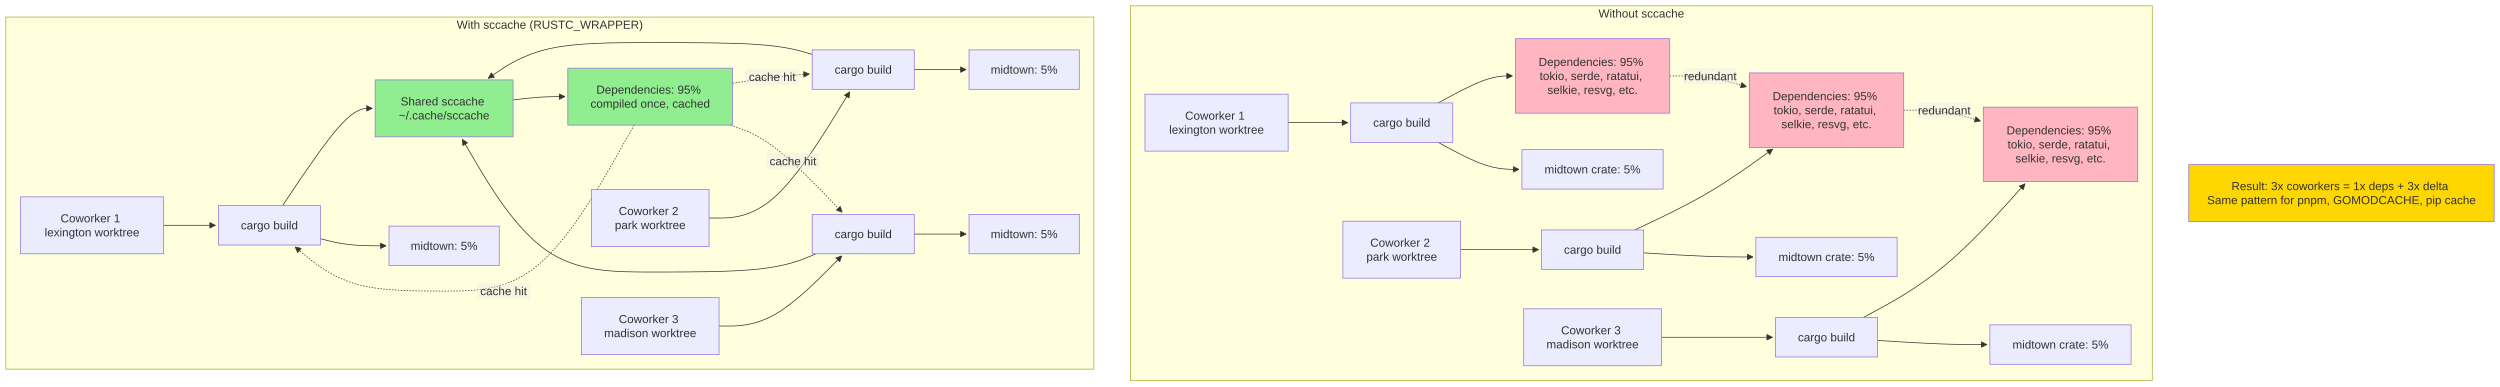
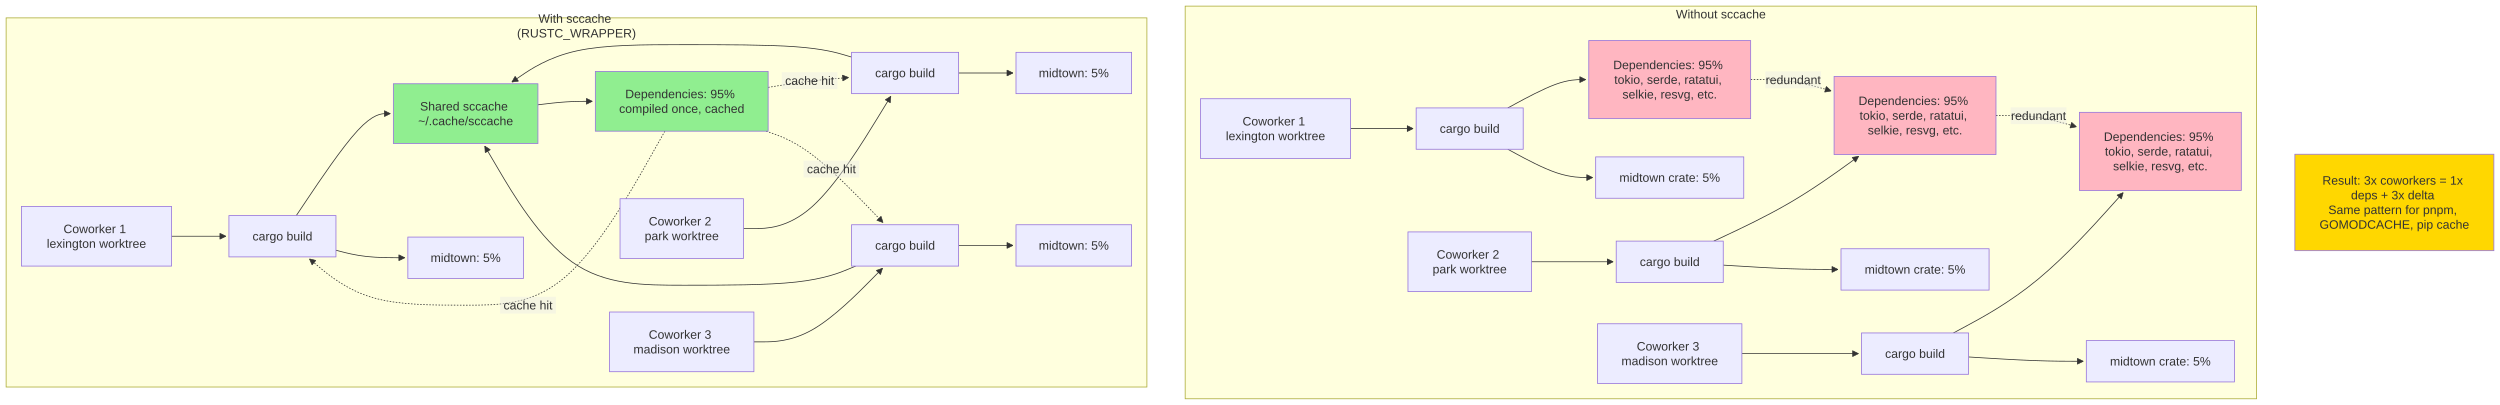
- <svg xmlns="http://www.w3.org/2000/svg" width="3424.547" height="529" viewBox="-8 -8 3424.547 529" class="mermaid">
+ <svg xmlns="http://www.w3.org/2000/svg" width="3266.227" height="529" viewBox="-8 -8 3266.227 529" class="mermaid">
  <style>
.mermaid{font-family:trebuchet ms, verdana, arial, sans-serif;font-size:16px;fill:#333333;}
.error-icon{fill:#552222;}
.error-text{fill:#552222;stroke:#552222;}
.edge-thickness-normal{stroke-width:1px;}
.edge-thickness-thick{stroke-width:3.5px;}
.edge-pattern-solid{stroke-dasharray:0;}
.edge-thickness-invisible{stroke-width:0;fill:none;}
.edge-pattern-dashed{stroke-dasharray:3;}
.edge-pattern-dotted{stroke-dasharray:2;}
.marker{fill:#333333;stroke:#333333;}
.marker.cross{stroke:#333333;}
svg{font-family:trebuchet ms, verdana, arial, sans-serif;font-size:16px;}
p{margin:0;}
.label{font-family:trebuchet ms, verdana, arial, sans-serif;color:#333333;}
.cluster-label text{fill:#333333;}
.cluster-label span{color:#333333;}
.cluster-label span p{background-color:transparent;}
.label text,span{fill:#333333;color:#333333;}
.node rect,.node circle,.node ellipse,.node polygon,.node path{fill:#ECECFF;stroke:#9370DB;stroke-width:1px;}
.rough-node .label text,.node .label text,.image-shape .label,.icon-shape .label{text-anchor:middle;}
.node .katex path{fill:#000;stroke:#000;stroke-width:1px;}
.rough-node .label,.node .label,.image-shape .label,.icon-shape .label{text-align:center;}
.node.clickable{cursor:pointer;}
.root .anchor path{fill:#333333!important;stroke-width:0;stroke:#333333;}
.arrowheadPath{fill:#333333;}
.edgePath .path{stroke:#333333;stroke-width:2.0px;}
.flowchart-link{stroke:#333333;fill:none;}
.edgeLabel{background-color:rgba(232, 232, 232, 0.8);text-align:center;}
.edgeLabel p{background-color:rgba(232, 232, 232, 0.8);}
.edgeLabel rect{opacity:0.5;background-color:rgba(232, 232, 232, 0.8);fill:rgba(232, 232, 232, 0.8);}
.labelBkg{background-color:rgba(232, 232, 232, 0.5);}
.cluster rect{fill:#ffffde;stroke:#aaaa33;stroke-width:1px;}
.cluster text{fill:#333333;}
.cluster span{color:#333333;}
.flowchartTitleText{text-anchor:middle;font-size:18px;fill:#333333;}
rect.text{fill:none;stroke-width:0;}

  </style>
  <defs>
    <marker id="arrow_point" viewBox="0 0 10 10" refX="10" refY="5" markerWidth="8" markerHeight="8" orient="auto" markerUnits="userSpaceOnUse">
      <path d="M 0 0 L 10 5 L 0 10 z" class="marker" />
    </marker>
    <marker id="arrow_point_start" viewBox="0 0 10 10" refX="4.5" refY="5" markerWidth="8" markerHeight="8" orient="auto" markerUnits="userSpaceOnUse">
      <path d="M 0 5 L 10 10 L 10 0 z" class="marker" />
    </marker>
    <marker id="arrow_cross" viewBox="0 0 11 11" refX="12" refY="5.2" markerWidth="11" markerHeight="11" orient="auto" markerUnits="userSpaceOnUse">
      <path d="M 1 1 L 10 10 M 10 1 L 1 10" class="marker cross" stroke-width="2" fill="none" />
    </marker>
    <marker id="arrow_cross_start" viewBox="0 0 11 11" refX="-1" refY="5.2" markerWidth="11" markerHeight="11" orient="auto" markerUnits="userSpaceOnUse">
-       <path d="M 1 1 L 10 10 M 10 1 L 1 10" class="marker cross" stroke-width="2" fill="none" />
+       <path d="M 1 1 L 10 10 M 10 1 L 1 10" class="marker cross" fill="none" stroke-width="2" />
    </marker>
    <marker id="arrow_circle" viewBox="0 0 10 10" refX="11" refY="5" markerWidth="11" markerHeight="11" orient="auto" markerUnits="userSpaceOnUse">
      <circle cx="5" cy="5" r="5" class="marker" />
    </marker>
    <marker id="arrow_circle_start" viewBox="0 0 10 10" refX="-1" refY="5" markerWidth="11" markerHeight="11" orient="auto" markerUnits="userSpaceOnUse">
      <circle cx="5" cy="5" r="5" class="marker" />
    </marker>
  </defs>
  <g class="root">
    <g class="clusters">
      <g class="cluster" id="subgraph-subGraph0">
        <rect x="1540.414" y="0" width="1399.813" height="513" class="cluster" />
        <text x="2240.32" y="16" class="cluster-label" text-anchor="middle">Without sccache</text>
      </g>
      <g class="cluster" id="subgraph-subGraph1">
-         <rect x="0" y="15.359" width="1490.414" height="482.281" class="cluster" />
-         <text x="745.207" y="31.359" class="cluster-label" text-anchor="middle">With sccache (RUSTC_WRAPPER)</text>
+         <rect x="-0" y="15.359" width="1490.414" height="482.281" class="cluster" />
+         <text x="745.207" y="31.359" class="cluster-label" text-anchor="middle">
+           <tspan x="745.207" y="31.359" dy="-0.6em">With sccache</tspan>
+           <tspan x="745.207" dy="1.2em">(RUSTC_WRAPPER)</tspan>
+         </text>
      </g>
    </g>
    <g class="edgePaths">
      <g class="edge" id="edge-L-W1-B1-0">
        <path d="M1756.5,160L1762.75,160C1769,160,1781.5,160,1795.116,160C1808.732,160,1823.464,160,1830.83,160L1838.195,160" class="edge-thickness-normal edge-pattern-solid edge-thickness-normal edge-pattern-solid flowchart-link" marker-end="url(#arrow_point)" />
      </g>
      <g class="edge" id="edge-L-W2-B2-0">
        <path d="M1992.727,334L1998.977,334C2005.227,334,2017.727,334,2035.532,334C2053.337,334,2076.448,334,2088.003,334L2099.559,334" class="edge-thickness-normal edge-pattern-solid edge-thickness-normal edge-pattern-solid flowchart-link" marker-end="url(#arrow_point)" />
      </g>
      <g class="edge" id="edge-L-W3-B3-0">
        <path d="M2267.77,454L2278.763,454C2289.755,454,2311.741,454,2337.123,454C2362.504,454,2391.281,454,2405.67,454L2420.059,454" class="edge-thickness-normal edge-pattern-solid edge-thickness-normal edge-pattern-solid flowchart-link" marker-end="url(#arrow_point)" />
      </g>
      <g class="edge" id="edge-L-B1-D1-0">
        <path d="M1961.942,133L1973.323,126.833C1984.704,120.667,2007.465,108.333,2024.429,102.167C2041.393,96,2052.56,96,2058.143,96L2063.727,96" class="edge-thickness-normal edge-pattern-solid edge-thickness-normal edge-pattern-solid flowchart-link" marker-end="url(#arrow_point)" />
      </g>
      <g class="edge" id="edge-L-B1-M1-0">
        <path d="M1961.942,187L1973.323,193.167C1984.704,199.333,2007.465,211.667,2025.933,217.833C2044.4,224,2058.573,224,2065.66,224L2072.746,224" class="edge-thickness-normal edge-pattern-solid edge-thickness-normal edge-pattern-solid flowchart-link" marker-end="url(#arrow_point)" />
      </g>
      <g class="edge" id="edge-L-B2-D2-0">
        <path d="M2231.071,307L2248.18,298.979C2265.289,290.958,2299.508,274.917,2331.043,256.453C2362.578,237.99,2391.43,217.105,2405.856,206.663L2420.282,196.22" class="edge-thickness-normal edge-pattern-solid edge-thickness-normal edge-pattern-solid flowchart-link" marker-end="url(#arrow_point)" />
      </g>
      <g class="edge" id="edge-L-B2-M2-0">
        <path d="M2243.395,338.363L2258.45,339.303C2273.505,340.242,2303.616,342.121,2328.591,343.061C2353.567,344,2373.406,344,2383.326,344L2393.246,344" class="edge-thickness-normal edge-pattern-solid edge-thickness-normal edge-pattern-solid flowchart-link" marker-end="url(#arrow_point)" />
      </g>
      <g class="edge" id="edge-L-B3-D3-0">
        <path d="M2544.142,427L2562.489,417.125C2580.837,407.25,2617.532,387.5,2654.489,356.954C2691.447,326.408,2728.666,285.065,2747.276,264.394L2765.886,243.723" class="edge-thickness-normal edge-pattern-solid edge-thickness-normal edge-pattern-solid flowchart-link" marker-end="url(#arrow_point)" />
      </g>
      <g class="edge" id="edge-L-B3-M3-0">
        <path d="M2563.895,458.363L2578.95,459.303C2594.005,460.242,2624.116,462.121,2649.091,463.061C2674.067,464,2693.906,464,2703.826,464L2713.746,464" class="edge-thickness-normal edge-pattern-solid edge-thickness-normal edge-pattern-solid flowchart-link" marker-end="url(#arrow_point)" />
      </g>
      <g class="edge" id="edge-L-D1-D2-0">
        <path d="M2279.227,96L2288.31,96C2297.393,96,2315.56,96,2333.087,98.47C2350.614,100.94,2367.501,105.879,2375.944,108.349L2384.388,110.819" class="edge-thickness-normal edge-pattern-dotted edge-thickness-normal edge-pattern-solid flowchart-link" marker-end="url(#arrow_point)" />
      </g>
      <g class="edge" id="edge-L-D2-D3-0">
        <path d="M2599.727,142.875L2608.81,142.875C2617.893,142.875,2636.06,142.875,2653.587,145.345C2671.114,147.815,2688.001,152.754,2696.444,155.224L2704.888,157.694" class="edge-thickness-normal edge-pattern-dotted edge-thickness-normal edge-pattern-solid flowchart-link" marker-end="url(#arrow_point)" />
      </g>
      <g class="edge" id="edge-L-S1-SB1-0">
        <path d="M216.086,300.641L222.336,300.641C228.586,300.641,241.086,300.641,252.919,300.641C264.753,300.641,275.919,300.641,281.503,300.641L287.086,300.641" class="edge-thickness-normal edge-pattern-solid edge-thickness-normal edge-pattern-solid flowchart-link" marker-end="url(#arrow_point)" />
      </g>
      <g class="edge" id="edge-L-S2-SB2-0">
        <path d="M963.293,290.641L977.753,290.641C992.214,290.641,1021.134,290.641,1053.229,261.829C1085.323,233.017,1120.591,175.394,1138.225,146.583L1155.859,117.771" class="edge-thickness-normal edge-pattern-solid edge-thickness-normal edge-pattern-solid flowchart-link" marker-end="url(#arrow_point)" />
      </g>
      <g class="edge" id="edge-L-S3-SB3-0">
        <path d="M976.973,438.641L989.153,438.641C1001.333,438.641,1025.694,438.641,1053.699,422.615C1081.704,406.589,1113.352,374.538,1129.177,358.512L1145.001,342.487" class="edge-thickness-normal edge-pattern-solid edge-thickness-normal edge-pattern-solid flowchart-link" marker-end="url(#arrow_point)" />
      </g>
      <g class="edge" id="edge-L-SB1-CACHE-0">
        <path d="M379.109,273.641L393.995,251.443C408.88,229.245,438.651,184.849,459.12,162.651C479.589,140.453,490.755,140.453,496.339,140.453L501.922,140.453" class="edge-thickness-normal edge-pattern-solid edge-thickness-normal edge-pattern-solid flowchart-link" marker-end="url(#arrow_point)" />
      </g>
      <g class="edge" id="edge-L-SB2-CACHE-0">
        <path d="M1104.555,66.567L1095.471,63.866C1086.388,61.164,1068.221,55.762,1031.242,53.061C994.263,50.359,938.471,50.359,885.513,50.359C832.555,50.359,782.43,50.359,745.447,58.499C708.464,66.639,684.623,82.918,672.702,91.058L660.782,99.197" class="edge-thickness-normal edge-pattern-solid edge-thickness-normal edge-pattern-solid flowchart-link" marker-end="url(#arrow_point)" />
      </g>
      <g class="edge" id="edge-L-SB3-CACHE-0">
        <path d="M1109.871,339.641L1099.902,343.807C1089.932,347.974,1069.994,356.307,1032.128,360.474C994.263,364.641,938.471,364.641,885.513,364.641C832.555,364.641,782.43,364.641,739.541,334.351C696.651,304.061,660.998,243.48,643.172,213.19L625.345,182.9" class="edge-thickness-normal edge-pattern-solid edge-thickness-normal edge-pattern-solid flowchart-link" marker-end="url(#arrow_point)" />
      </g>
      <g class="edge" id="edge-L-CACHE-SD-0">
        <path d="M694.805,128.933L701.055,128.171C707.305,127.409,719.805,125.884,731.638,125.122C743.471,124.359,754.638,124.359,760.221,124.359L765.805,124.359" class="edge-thickness-normal edge-pattern-solid edge-thickness-normal edge-pattern-solid flowchart-link" marker-end="url(#arrow_point)" />
      </g>
      <g class="edge" id="edge-L-SB1-SM1-0">
        <path d="M430.922,318.927L437.172,320.561C443.422,322.196,455.922,325.465,470.91,327.1C485.898,328.734,503.375,328.734,512.113,328.734L520.852,328.734" class="edge-thickness-normal edge-pattern-solid edge-thickness-normal edge-pattern-solid flowchart-link" marker-end="url(#arrow_point)" />
      </g>
      <g class="edge" id="edge-L-SB2-SM2-0">
        <path d="M1244.391,87.359L1250.641,87.359C1256.891,87.359,1269.391,87.359,1281.224,87.359C1293.057,87.359,1304.224,87.359,1309.807,87.359L1315.391,87.359" class="edge-thickness-normal edge-pattern-solid edge-thickness-normal edge-pattern-solid flowchart-link" marker-end="url(#arrow_point)" />
      </g>
      <g class="edge" id="edge-L-SB3-SM3-0">
        <path d="M1244.391,312.641L1250.641,312.641C1256.891,312.641,1269.391,312.641,1281.224,312.641C1293.057,312.641,1304.224,312.641,1309.807,312.641L1315.391,312.641" class="edge-thickness-normal edge-pattern-solid edge-thickness-normal edge-pattern-solid flowchart-link" marker-end="url(#arrow_point)" />
      </g>
      <g class="edge" id="edge-L-SD-SB1-0">
        <path d="M860.663,163.359L839.27,201.255C817.877,239.151,775.091,314.943,731.708,352.839C688.324,390.734,644.344,390.734,600.363,390.734C556.383,390.734,512.402,390.734,478.385,380.647C444.368,370.56,420.314,350.386,408.287,340.298L396.261,330.211" class="edge-thickness-normal edge-pattern-dotted edge-thickness-normal edge-pattern-solid flowchart-link" marker-end="url(#arrow_point)" />
      </g>
      <g class="edge" id="edge-L-SD-SB2-0">
        <path d="M995.555,106.151L1004.638,104.686C1013.721,103.22,1031.888,100.29,1049.39,98.148C1066.892,96.006,1083.73,94.653,1092.149,93.976L1100.568,93.299" class="edge-thickness-normal edge-pattern-dotted edge-thickness-normal edge-pattern-solid flowchart-link" marker-end="url(#arrow_point)" />
      </g>
      <g class="edge" id="edge-L-SD-SB3-0">
        <path d="M992.967,163.359L1002.482,166.724C1011.996,170.089,1031.025,176.818,1056.477,196.718C1081.928,216.618,1113.801,249.689,1129.738,266.225L1145.675,282.761" class="edge-thickness-normal edge-pattern-dotted edge-thickness-normal edge-pattern-solid flowchart-link" marker-end="url(#arrow_point)" />
      </g>
    </g>
    <g class="edgeLabels">
      <g class="edgeLabel" id="edge-label-L-D1-D2-0">
        <rect x="2298.423" y="85.321" width="72.8" height="22" class="edge-label-bg" />
-         <text x="2334.823" y="96.321" class="edge-label" dominant-baseline="central" text-anchor="middle">redundant</text>
+         <text x="2334.823" y="96.321" class="edge-label" text-anchor="middle" dominant-baseline="central">redundant</text>
      </g>
      <g class="edgeLabel" id="edge-label-L-D2-D3-0">
        <rect x="2618.923" y="132.196" width="72.8" height="22" class="edge-label-bg" />
-         <text x="2655.323" y="143.196" class="edge-label" text-anchor="middle" dominant-baseline="central">redundant</text>
+         <text x="2655.323" y="143.196" class="edge-label" dominant-baseline="central" text-anchor="middle">redundant</text>
      </g>
      <g class="edgeLabel" id="edge-label-L-SD-SB1-0">
        <rect x="645.424" y="379.734" width="72.8" height="22" class="edge-label-bg" />
-         <text x="681.824" y="390.734" class="edge-label" dominant-baseline="central" text-anchor="middle">cache hit</text>
+         <text x="681.824" y="390.734" class="edge-label" text-anchor="middle" dominant-baseline="central">cache hit</text>
      </g>
      <g class="edgeLabel" id="edge-label-L-SD-SB2-0">
        <rect x="1013.394" y="86.401" width="72.8" height="22" class="edge-label-bg" />
        <text x="1049.794" y="97.401" class="edge-label" dominant-baseline="central" text-anchor="middle">cache hit</text>
      </g>
      <g class="edgeLabel" id="edge-label-L-SD-SB3-0">
        <rect x="1041.843" y="201.794" width="72.8" height="22" class="edge-label-bg" />
        <text x="1078.243" y="212.794" class="edge-label" text-anchor="middle" dominant-baseline="central">cache hit</text>
      </g>
    </g>
    <g class="nodes">
      <g class="node default" id="node-W1">
        <rect x="1560.414" y="121" width="196.086" height="78" />
-         <text x="1658.457" y="160" class="label" text-anchor="middle" dominant-baseline="central">
+         <text x="1658.457" y="160" class="label" dominant-baseline="central" text-anchor="middle">
          <tspan x="1658.457" y="160" dy="-0.6em">Coworker 1</tspan>
          <tspan x="1658.457" dy="1.2em">lexington worktree</tspan>
        </text>
      </g>
      <g class="node default" id="node-W2">
        <rect x="1831.5" y="295" width="161.227" height="78" />
        <text x="1912.113" y="334" class="label" text-anchor="middle" dominant-baseline="central">
          <tspan x="1912.113" y="334" dy="-0.6em">Coworker 2</tspan>
          <tspan x="1912.113" dy="1.2em">park worktree</tspan>
        </text>
      </g>
      <g class="node default" id="node-W3">
        <rect x="2079.184" y="415" width="188.586" height="78" />
        <text x="2173.477" y="454" class="label" dominant-baseline="central" text-anchor="middle">
          <tspan x="2173.477" y="454" dy="-0.6em">Coworker 3</tspan>
          <tspan x="2173.477" dy="1.2em">madison worktree</tspan>
        </text>
      </g>
      <g class="node default" id="node-B1">
        <rect x="1842.195" y="133" width="139.836" height="54" />
        <text x="1912.113" y="160" class="label" text-anchor="middle" dominant-baseline="central">cargo build</text>
      </g>
      <g class="node default" id="node-B2">
        <rect x="2103.559" y="307" width="139.836" height="54" />
        <text x="2173.477" y="334" class="label" dominant-baseline="central" text-anchor="middle">cargo build</text>
      </g>
      <g class="node default" id="node-B3">
        <rect x="2424.059" y="427" width="139.836" height="54" />
-         <text x="2493.977" y="454" class="label" text-anchor="middle" dominant-baseline="central">cargo build</text>
+         <text x="2493.977" y="454" class="label" dominant-baseline="central" text-anchor="middle">cargo build</text>
      </g>
      <g class="node default" id="node-D1">
        <rect x="2067.727" y="45" width="211.5" height="102" style="fill:#FFB6C1 !important" />
        <text x="2173.477" y="96" class="label" text-anchor="middle" dominant-baseline="central">
          <tspan x="2173.477" y="96" dy="-1.2em">Dependencies: 95%</tspan>
          <tspan x="2173.477" dy="1.2em">tokio, serde, ratatui,</tspan>
          <tspan x="2173.477" dy="1.2em">selkie, resvg, etc.</tspan>
        </text>
      </g>
      <g class="node default" id="node-M1">
        <rect x="2076.746" y="197" width="193.461" height="54" />
-         <text x="2173.477" y="224" class="label" dominant-baseline="central" text-anchor="middle">midtown crate: 5%</text>
+         <text x="2173.477" y="224" class="label" text-anchor="middle" dominant-baseline="central">midtown crate: 5%</text>
      </g>
      <g class="node default" id="node-D2">
        <rect x="2388.227" y="91.875" width="211.5" height="102" style="fill:#FFB6C1 !important" />
-         <text x="2493.977" y="142.875" class="label" text-anchor="middle" dominant-baseline="central">
+         <text x="2493.977" y="142.875" class="label" dominant-baseline="central" text-anchor="middle">
          <tspan x="2493.977" y="142.875" dy="-1.2em">Dependencies: 95%</tspan>
          <tspan x="2493.977" dy="1.2em">tokio, serde, ratatui,</tspan>
          <tspan x="2493.977" dy="1.2em">selkie, resvg, etc.</tspan>
        </text>
      </g>
      <g class="node default" id="node-M2">
        <rect x="2397.246" y="317" width="193.461" height="54" />
-         <text x="2493.977" y="344" class="label" text-anchor="middle" dominant-baseline="central">midtown crate: 5%</text>
+         <text x="2493.977" y="344" class="label" dominant-baseline="central" text-anchor="middle">midtown crate: 5%</text>
      </g>
      <g class="node default" id="node-D3">
        <rect x="2708.727" y="138.75" width="211.5" height="102" style="fill:#FFB6C1 !important" />
-         <text x="2814.477" y="189.75" class="label" dominant-baseline="central" text-anchor="middle">
+         <text x="2814.477" y="189.75" class="label" text-anchor="middle" dominant-baseline="central">
          <tspan x="2814.477" y="189.75" dy="-1.2em">Dependencies: 95%</tspan>
          <tspan x="2814.477" dy="1.2em">tokio, serde, ratatui,</tspan>
          <tspan x="2814.477" dy="1.2em">selkie, resvg, etc.</tspan>
        </text>
      </g>
      <g class="node default" id="node-M3">
        <rect x="2717.746" y="437" width="193.461" height="54" />
        <text x="2814.477" y="464" class="label" text-anchor="middle" dominant-baseline="central">midtown crate: 5%</text>
      </g>
      <g class="node default" id="node-S1">
        <rect x="20" y="261.641" width="196.086" height="78" />
        <text x="118.043" y="300.641" class="label" text-anchor="middle" dominant-baseline="central">
          <tspan x="118.043" y="300.641" dy="-0.6em">Coworker 1</tspan>
          <tspan x="118.043" dy="1.2em">lexington worktree</tspan>
        </text>
      </g>
      <g class="node default" id="node-S2">
        <rect x="802.066" y="251.641" width="161.227" height="78" />
        <text x="882.68" y="290.641" class="label" dominant-baseline="central" text-anchor="middle">
          <tspan x="882.68" y="290.641" dy="-0.6em">Coworker 2</tspan>
          <tspan x="882.68" dy="1.2em">park worktree</tspan>
        </text>
      </g>
      <g class="node default" id="node-S3">
        <rect x="788.387" y="399.641" width="188.586" height="78" />
-         <text x="882.68" y="438.641" class="label" text-anchor="middle" dominant-baseline="central">
+         <text x="882.68" y="438.641" class="label" dominant-baseline="central" text-anchor="middle">
          <tspan x="882.68" y="438.641" dy="-0.6em">Coworker 3</tspan>
          <tspan x="882.68" dy="1.2em">madison worktree</tspan>
        </text>
      </g>
      <g class="node default" id="node-SB1">
        <rect x="291.086" y="273.641" width="139.836" height="54" />
-         <text x="361.004" y="300.641" class="label" dominant-baseline="central" text-anchor="middle">cargo build</text>
+         <text x="361.004" y="300.641" class="label" text-anchor="middle" dominant-baseline="central">cargo build</text>
      </g>
      <g class="node default" id="node-SB2">
        <rect x="1104.555" y="60.359" width="139.836" height="54" />
-         <text x="1174.473" y="87.359" class="label" text-anchor="middle" dominant-baseline="central">cargo build</text>
+         <text x="1174.473" y="87.359" class="label" dominant-baseline="central" text-anchor="middle">cargo build</text>
      </g>
      <g class="node default" id="node-SB3">
        <rect x="1104.555" y="285.641" width="139.836" height="54" />
        <text x="1174.473" y="312.641" class="label" dominant-baseline="central" text-anchor="middle">cargo build</text>
      </g>
      <g class="node default" id="node-CACHE">
        <rect x="505.922" y="101.453" width="188.883" height="78" style="fill:#90EE90 !important" />
-         <text x="600.363" y="140.453" class="label" text-anchor="middle" dominant-baseline="central">
+         <text x="600.363" y="140.453" class="label" dominant-baseline="central" text-anchor="middle">
          <tspan x="600.363" y="140.453" dy="-0.6em">Shared sccache</tspan>
          <tspan x="600.363" dy="1.2em">~/.cache/sccache</tspan>
        </text>
      </g>
      <g class="node default" id="node-SD">
        <rect x="769.805" y="85.359" width="225.75" height="78" style="fill:#90EE90 !important" />
        <text x="882.68" y="124.359" class="label" dominant-baseline="central" text-anchor="middle">
          <tspan x="882.68" y="124.359" dy="-0.6em">Dependencies: 95%</tspan>
          <tspan x="882.68" dy="1.2em">compiled once, cached</tspan>
        </text>
      </g>
      <g class="node default" id="node-SM1">
        <rect x="524.852" y="301.734" width="151.023" height="54" />
        <text x="600.363" y="328.734" class="label" text-anchor="middle" dominant-baseline="central">midtown: 5%</text>
      </g>
      <g class="node default" id="node-SM2">
        <rect x="1319.391" y="60.359" width="151.023" height="54" />
-         <text x="1394.902" y="87.359" class="label" dominant-baseline="central" text-anchor="middle">midtown: 5%</text>
+         <text x="1394.902" y="87.359" class="label" text-anchor="middle" dominant-baseline="central">midtown: 5%</text>
      </g>
      <g class="node default" id="node-SM3">
        <rect x="1319.391" y="285.641" width="151.023" height="54" />
        <text x="1394.902" y="312.641" class="label" text-anchor="middle" dominant-baseline="central">midtown: 5%</text>
      </g>
      <g class="node default" id="node-RESULT">
-         <rect x="2990.227" y="217.5" width="418.32" height="78" style="fill:#FFD700 !important" />
-         <text x="3199.387" y="256.5" class="label" dominant-baseline="central" text-anchor="middle">
-           <tspan x="3199.387" y="256.5" dy="-0.6em">Result: 3x coworkers = 1x deps + 3x delta</tspan>
-           <tspan x="3199.387" dy="1.2em">Same pattern for pnpm, GOMODCACHE, pip cache</tspan>
+         <rect x="2990.227" y="193.5" width="260" height="126" style="fill:#FFD700 !important" />
+         <text x="3120.227" y="256.5" class="label" text-anchor="middle" dominant-baseline="central">
+           <tspan x="3120.227" y="256.5" dy="-1.8em">Result: 3x coworkers = 1x</tspan>
+           <tspan x="3120.227" dy="1.2em">deps + 3x delta</tspan>
+           <tspan x="3120.227" dy="1.2em">Same pattern for pnpm,</tspan>
+           <tspan x="3120.227" dy="1.2em">GOMODCACHE, pip cache</tspan>
        </text>
      </g>
    </g>
  </g>
</svg>
